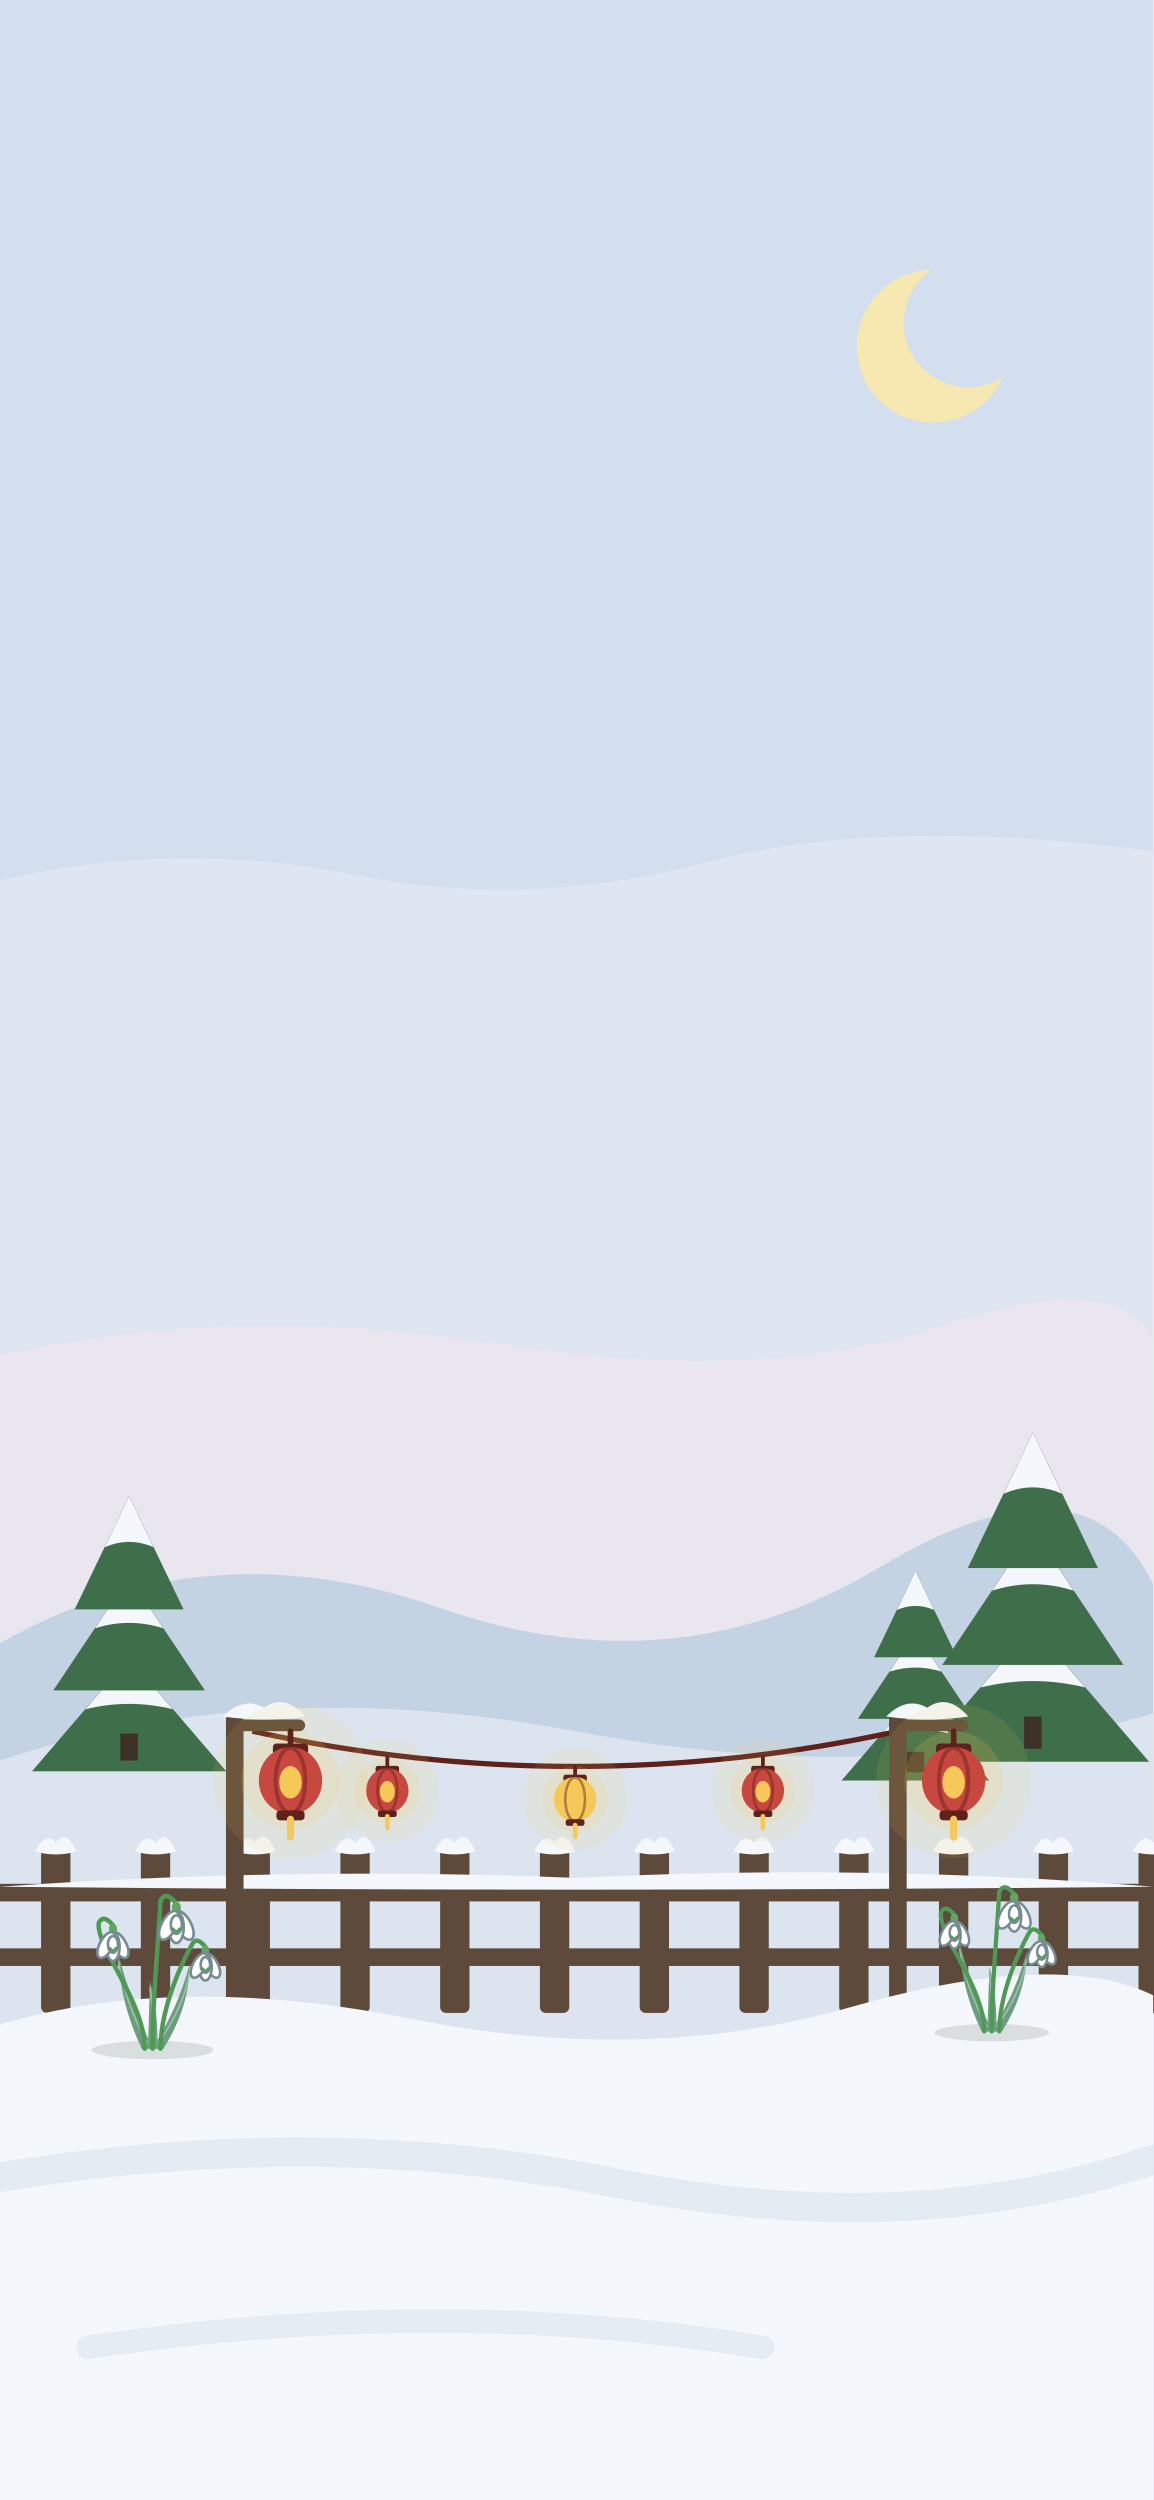
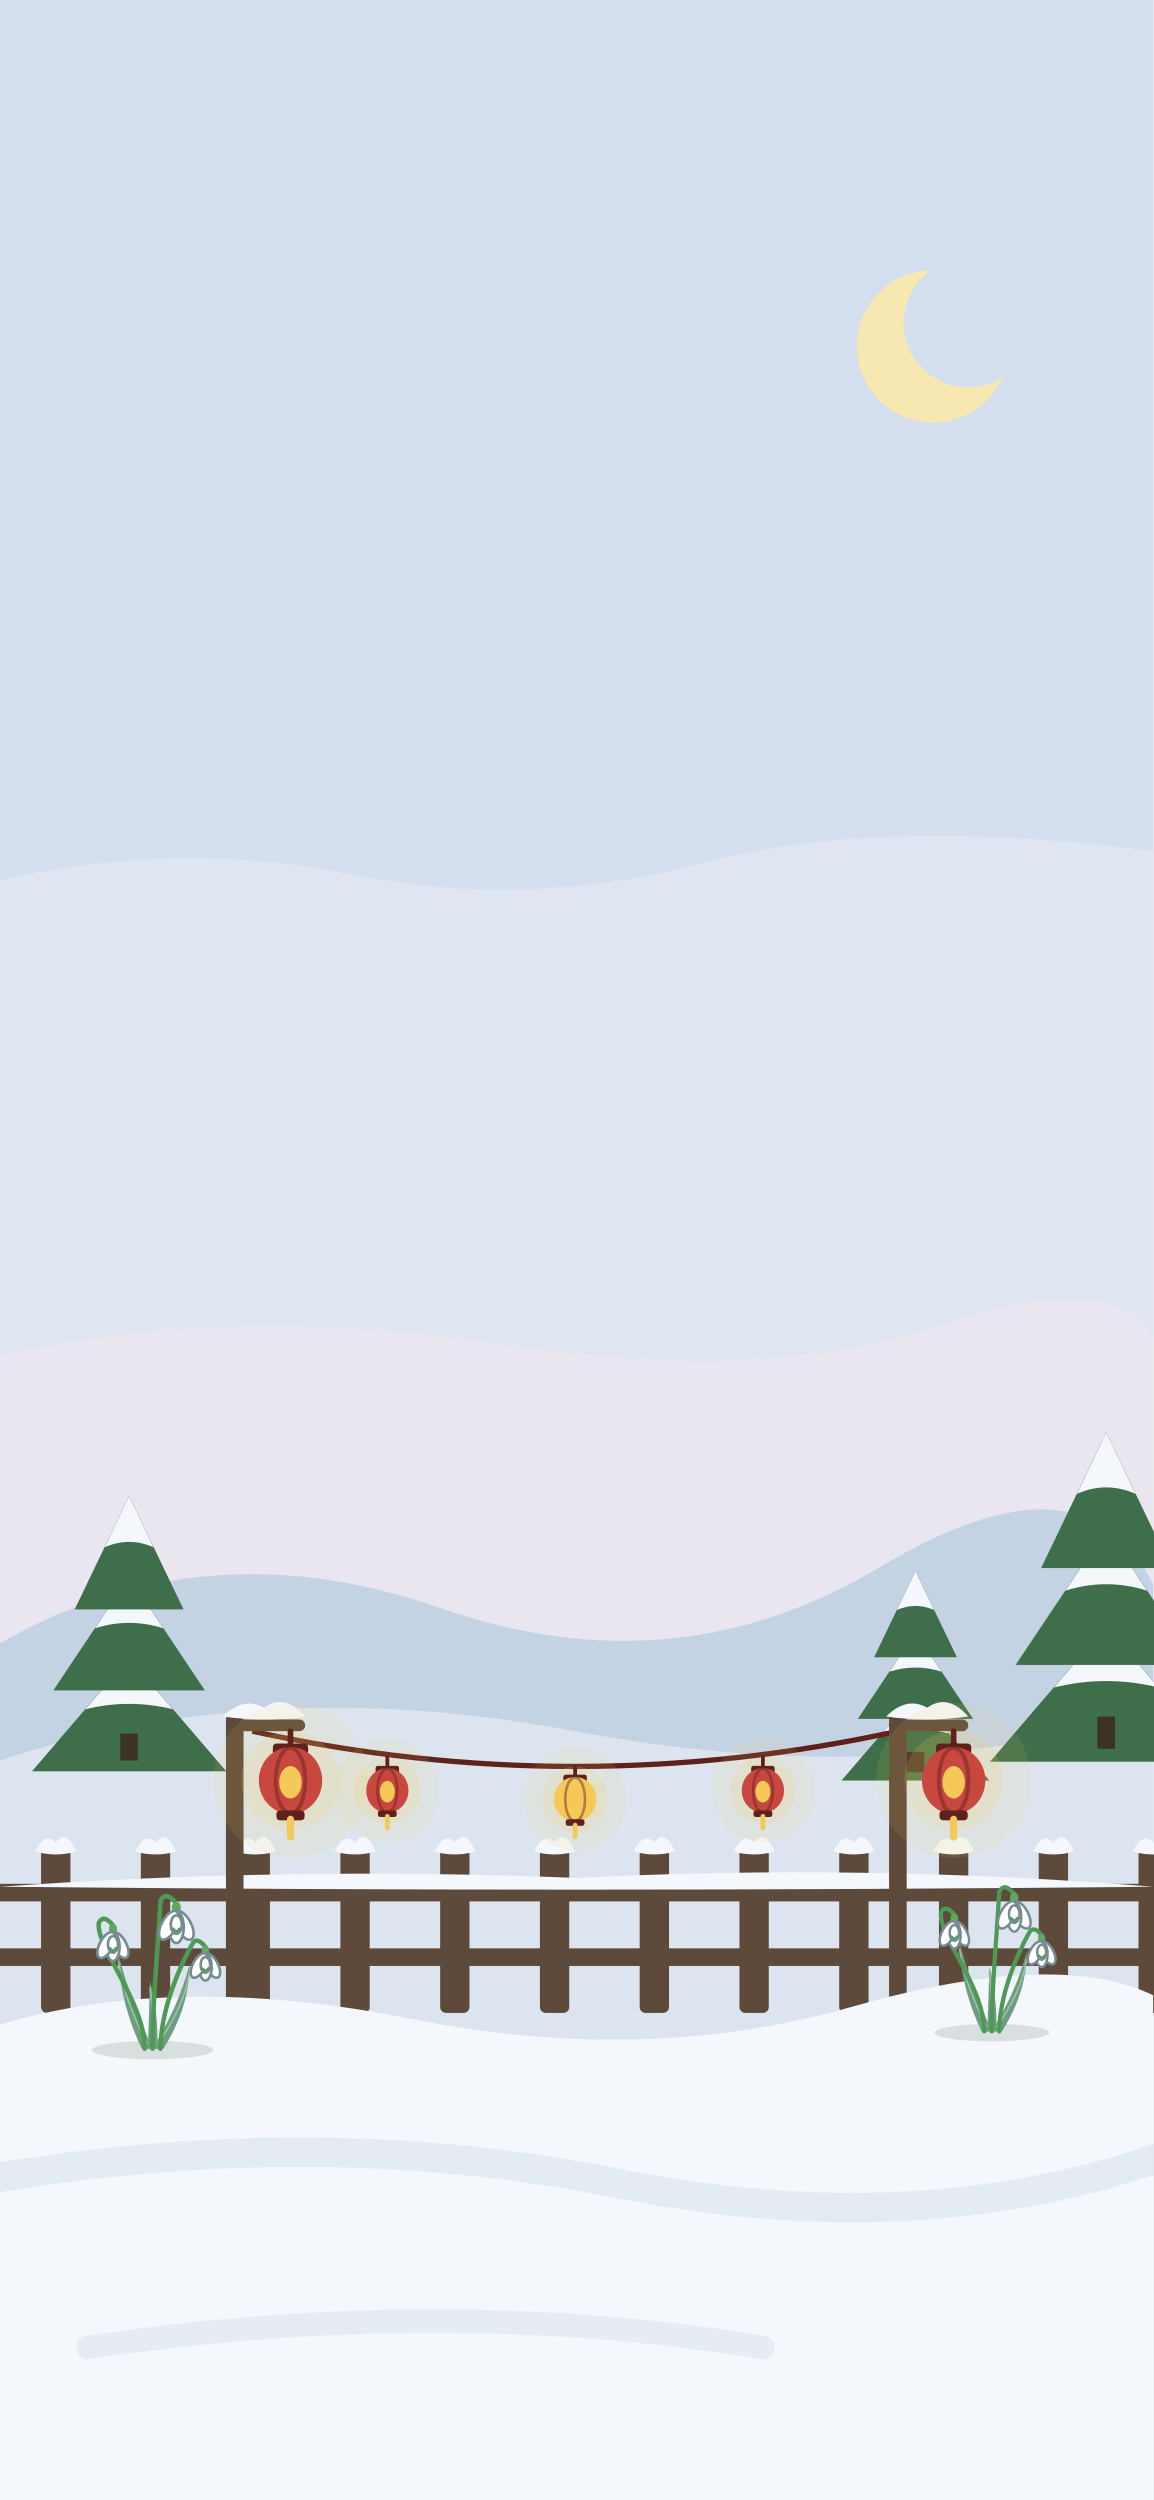
<svg xmlns="http://www.w3.org/2000/svg" viewBox="0 0 393 852" width="393" height="852">
  <g id="sky">
    <rect width="393" height="852" fill="#D3DEEE" />
    <path d="M0 300 Q60 286 120 298 T240 294 T393 290 V852 H0 Z" fill="#DFE5F1" />
    <path d="M0 462 Q80 444 170 458 T320 452 T393 456 V852 H0 Z" fill="#EAE6F0" />
  </g>
  <g id="moon">
    <circle cx="318" cy="118" r="26" fill="#F6E8B0" />
    <circle cx="330" cy="110" r="22" fill="#D3DEEE" />
  </g>
  <g id="hills">
    <path d="M0 560 Q70 520 150 548 T300 534 T393 540 V852 H0 Z" fill="#C4D3E4" />
    <path d="M0 600 Q90 570 196 590 T393 584 V852 H0 Z" fill="#DCE5EF" />
  </g>
  <g id="firs">
    <path d="M44 565.04 L77.12 603.68 L10.88 603.68 Z" fill="#3F6F4A" />
    <path d="M44 565.04 L58.9 582.52 Q44 578.84 29.1 582.52 Z" fill="#F4F7FB" />
    <path d="M44 537.44 L69.83 576.08 L18.17 576.08 Z" fill="#3F6F4A" />
    <path d="M44 537.44 L55.63 554.92 Q44 551.24 32.37 554.92 Z" fill="#F4F7FB" />
    <path d="M44 509.84 L62.55 548.48 L25.45 548.48 Z" fill="#3F6F4A" />
    <path d="M44 509.84 L52.35 527.32 Q44 523.64 35.65 527.32 Z" fill="#F4F7FB" />
    <rect x="41" y="590.8" width="6" height="9.2" fill="#3E3128" />
-     <path d="M352 554.2 L391.6 600.4 L312.4 600.4 Z" fill="#3F6F4A" />
-     <path d="M352 554.2 L369.82 575.1 Q352 570.7 334.18 575.1 Z" fill="#F4F7FB" />
-     <path d="M352 521.2 L382.89 567.4 L321.11 567.4 Z" fill="#3F6F4A" />
-     <path d="M352 521.2 L365.9 542.1 Q352 537.7 338.1 542.1 Z" fill="#F4F7FB" />
-     <path d="M352 488.2 L374.18 534.4 L329.82 534.4 Z" fill="#3F6F4A" />
-     <path d="M352 488.2 L361.98 509.1 Q352 504.7 342.02 509.1 Z" fill="#F4F7FB" />
-     <rect x="349" y="585" width="6" height="11" fill="#3E3128" />
+     <path d="M377 554.2 L416.6 600.4 L337.4 600.4 Z" fill="#3F6F4A" />
+     <path d="M377 554.2 L394.82 575.1 Q377 570.7 359.18 575.1 Z" fill="#F4F7FB" />
+     <path d="M377 521.2 L407.89 567.4 L346.11 567.4 Z" fill="#3F6F4A" />
+     <path d="M377 521.2 L390.9 542.1 Q377 537.7 363.1 542.1 Z" fill="#F4F7FB" />
+     <path d="M377 488.2 L399.18 534.4 L354.82 534.4 Z" fill="#3F6F4A" />
+     <path d="M377 488.2 L386.98 509.1 Q377 504.7 367.02 509.1 Z" fill="#F4F7FB" />
+     <rect x="374" y="585" width="6" height="11" fill="#3E3128" />
    <path d="M312 577.4 L337.2 606.8 L286.8 606.8 Z" fill="#3F6F4A" />
    <path d="M312 577.4 L323.34 590.7 Q312 587.9 300.66 590.7 Z" fill="#F4F7FB" />
    <path d="M312 556.4 L331.66 585.8 L292.34 585.8 Z" fill="#3F6F4A" />
    <path d="M312 556.4 L320.85 569.7 Q312 566.9 303.15 569.7 Z" fill="#F4F7FB" />
    <path d="M312 535.4 L326.11 564.8 L297.89 564.8 Z" fill="#3F6F4A" />
    <path d="M312 535.4 L318.35 548.7 Q312 545.9 305.65 548.7 Z" fill="#F4F7FB" />
    <rect x="309" y="597" width="6" height="7" fill="#3E3128" />
  </g>
  <g id="fence">
    <rect x="0" y="642" width="393" height="6" fill="#5E4A3A" />
    <rect x="0" y="664" width="393" height="6" fill="#5E4A3A" />
    <rect x="14" y="630" width="10" height="56" rx="2" fill="#5E4A3A" />
    <path d="M12 631 Q15.5 624 19 628 Q22.5 623 26 631 Q19 633 12 631 Z" fill="#F4F7FB" />
    <rect x="48" y="630" width="10" height="56" rx="2" fill="#5E4A3A" />
    <path d="M46 631 Q49.5 624 53 628 Q56.5 623 60 631 Q53 633 46 631 Z" fill="#F4F7FB" />
    <rect x="82" y="630" width="10" height="56" rx="2" fill="#5E4A3A" />
    <path d="M80 631 Q83.5 624 87 628 Q90.5 623 94 631 Q87 633 80 631 Z" fill="#F4F7FB" />
    <rect x="116" y="630" width="10" height="56" rx="2" fill="#5E4A3A" />
    <path d="M114 631 Q117.5 624 121 628 Q124.5 623 128 631 Q121 633 114 631 Z" fill="#F4F7FB" />
    <rect x="150" y="630" width="10" height="56" rx="2" fill="#5E4A3A" />
    <path d="M148 631 Q151.5 624 155 628 Q158.5 623 162 631 Q155 633 148 631 Z" fill="#F4F7FB" />
    <rect x="184" y="630" width="10" height="56" rx="2" fill="#5E4A3A" />
    <path d="M182 631 Q185.5 624 189 628 Q192.5 623 196 631 Q189 633 182 631 Z" fill="#F4F7FB" />
    <rect x="218" y="630" width="10" height="56" rx="2" fill="#5E4A3A" />
    <path d="M216 631 Q219.5 624 223 628 Q226.5 623 230 631 Q223 633 216 631 Z" fill="#F4F7FB" />
    <rect x="252" y="630" width="10" height="56" rx="2" fill="#5E4A3A" />
    <path d="M250 631 Q253.5 624 257 628 Q260.5 623 264 631 Q257 633 250 631 Z" fill="#F4F7FB" />
    <rect x="286" y="630" width="10" height="56" rx="2" fill="#5E4A3A" />
    <path d="M284 631 Q287.5 624 291 628 Q294.5 623 298 631 Q291 633 284 631 Z" fill="#F4F7FB" />
    <rect x="320" y="630" width="10" height="56" rx="2" fill="#5E4A3A" />
    <path d="M318 631 Q321.5 624 325 628 Q328.5 623 332 631 Q325 633 318 631 Z" fill="#F4F7FB" />
    <rect x="354" y="630" width="10" height="56" rx="2" fill="#5E4A3A" />
    <path d="M352 631 Q355.5 624 359 628 Q362.5 623 366 631 Q359 633 352 631 Z" fill="#F4F7FB" />
    <rect x="388" y="630" width="10" height="56" rx="2" fill="#5E4A3A" />
    <path d="M386 631 Q389.5 624 393 628 Q396.5 623 400 631 Q393 633 386 631 Z" fill="#F4F7FB" />
    <path d="M0 643 Q98.25 636 196.5 640 Q294.75 635 393 643 Q196.5 645 0 643 Z" fill="#F4F7FB" />
  </g>
  <g id="lanterns">
    <path d="M86 590 Q196 614 306 590" stroke="#5E211C" stroke-width="1.8" fill="none" />
    <circle cx="132" cy="610.2" r="17.6" fill="#F5C858" fill-opacity="0.1" />
    <circle cx="132" cy="610.2" r="11.2" fill="#F5C858" fill-opacity="0.16" />
    <path d="M132 599 V602.2" stroke="#5E211C" stroke-width="1.28" stroke-linecap="round" />
    <rect x="128" y="601.8" width="8" height="2.56" rx="0.8" fill="#5E211C" />
    <ellipse cx="132" cy="610.2" rx="7.2" ry="7.6" fill="#C8473E" />
    <ellipse cx="132" cy="610.2" rx="3.36" ry="7.44" fill="none" stroke="#5E211C" stroke-opacity="0.45" stroke-width="0.88" />
    <ellipse cx="132" cy="610.6" rx="2.56" ry="3.68" fill="#F5C858" />
    <rect x="128.8" y="617" width="6.4" height="2.24" rx="0.8" fill="#5E211C" />
    <path d="M132 619 V623" stroke="#F5C858" stroke-width="1.6" stroke-linecap="round" />
    <circle cx="196" cy="613.2" r="17.6" fill="#F5C858" fill-opacity="0.1" />
    <circle cx="196" cy="613.2" r="11.2" fill="#F5C858" fill-opacity="0.16" />
    <path d="M196 602 V605.2" stroke="#5E211C" stroke-width="1.28" stroke-linecap="round" />
    <rect x="192" y="604.8" width="8" height="2.56" rx="0.8" fill="#5E211C" />
    <ellipse cx="196" cy="613.2" rx="7.2" ry="7.6" fill="#F5C858" />
    <ellipse cx="196" cy="613.2" rx="3.36" ry="7.44" fill="none" stroke="#5E211C" stroke-opacity="0.45" stroke-width="0.88" />
    <ellipse cx="196" cy="613.6" rx="2.56" ry="3.68" fill="#F5C858" />
    <rect x="192.8" y="620" width="6.4" height="2.24" rx="0.8" fill="#5E211C" />
    <path d="M196 622 V626" stroke="#F5C858" stroke-width="1.6" stroke-linecap="round" />
    <circle cx="260" cy="610.2" r="17.6" fill="#F5C858" fill-opacity="0.1" />
    <circle cx="260" cy="610.2" r="11.2" fill="#F5C858" fill-opacity="0.16" />
    <path d="M260 599 V602.2" stroke="#5E211C" stroke-width="1.28" stroke-linecap="round" />
    <rect x="256" y="601.8" width="8" height="2.56" rx="0.8" fill="#5E211C" />
    <ellipse cx="260" cy="610.2" rx="7.2" ry="7.6" fill="#C8473E" />
    <ellipse cx="260" cy="610.2" rx="3.36" ry="7.44" fill="none" stroke="#5E211C" stroke-opacity="0.45" stroke-width="0.88" />
    <ellipse cx="260" cy="610.6" rx="2.56" ry="3.68" fill="#F5C858" />
    <rect x="256.8" y="617" width="6.4" height="2.24" rx="0.8" fill="#5E211C" />
    <path d="M260 619 V623" stroke="#F5C858" stroke-width="1.6" stroke-linecap="round" />
    <rect x="77" y="584" width="6" height="116" rx="2" fill="#5E4A3A" />
    <path d="M79 588 H102" stroke="#5E4A3A" stroke-width="4" stroke-linecap="round" />
    <path d="M76 585 Q83 578 90 582 Q97 577 104 585 Q90 587 76 585 Z" fill="#F4F7FB" />
    <circle cx="99" cy="606.8" r="26.4" fill="#F5C858" fill-opacity="0.1" />
    <circle cx="99" cy="606.8" r="16.8" fill="#F5C858" fill-opacity="0.16" />
    <path d="M99 590 V594.8" stroke="#5E211C" stroke-width="1.92" stroke-linecap="round" />
    <rect x="93" y="594.2" width="12" height="3.84" rx="1.2" fill="#5E211C" />
    <ellipse cx="99" cy="606.8" rx="10.8" ry="11.4" fill="#C8473E" />
    <ellipse cx="99" cy="606.8" rx="5.04" ry="11.16" fill="none" stroke="#5E211C" stroke-opacity="0.45" stroke-width="1.32" />
    <ellipse cx="99" cy="607.4" rx="3.84" ry="5.52" fill="#F5C858" />
    <rect x="94.2" y="617" width="9.6" height="3.36" rx="1.2" fill="#5E211C" />
    <path d="M99 620 V626" stroke="#F5C858" stroke-width="2.4" stroke-linecap="round" />
    <rect x="303" y="584" width="6" height="116" rx="2" fill="#5E4A3A" />
    <path d="M305 588 H328" stroke="#5E4A3A" stroke-width="4" stroke-linecap="round" />
    <path d="M302 585 Q309 578 316 582 Q323 577 330 585 Q316 587 302 585 Z" fill="#F4F7FB" />
    <circle cx="325" cy="606.8" r="26.4" fill="#F5C858" fill-opacity="0.1" />
    <circle cx="325" cy="606.8" r="16.8" fill="#F5C858" fill-opacity="0.16" />
    <path d="M325 590 V594.8" stroke="#5E211C" stroke-width="1.92" stroke-linecap="round" />
    <rect x="319" y="594.2" width="12" height="3.84" rx="1.2" fill="#5E211C" />
    <ellipse cx="325" cy="606.8" rx="10.8" ry="11.4" fill="#C8473E" />
    <ellipse cx="325" cy="606.8" rx="5.04" ry="11.16" fill="none" stroke="#5E211C" stroke-opacity="0.45" stroke-width="1.32" />
    <ellipse cx="325" cy="607.4" rx="3.84" ry="5.52" fill="#F5C858" />
    <rect x="320.2" y="617" width="9.6" height="3.36" rx="1.2" fill="#5E211C" />
    <path d="M325 620 V626" stroke="#F5C858" stroke-width="2.4" stroke-linecap="round" />
  </g>
  <g id="snowbank">
    <path d="M0 690 Q60 672 140 688 T290 684 T393 680 V852 H0 Z" fill="#F4F7FB" />
    <path d="M0 742 Q110 724 210 744 T393 736" stroke="#DCE5EF" stroke-width="10" fill="none" stroke-linecap="round" opacity=".7" />
    <path d="M30 800 Q150 782 260 800" stroke="#DCE5EF" stroke-width="8" fill="none" stroke-linecap="round" opacity=".6" />
  </g>
  <g id="snowdrops">
    <svg x="7" y="619" width="90" height="90" viewBox="0 0 200 200">
      <g id="p32_ground">
        <ellipse cx="100" cy="177" rx="46" ry="7" fill="#2C3E2C" opacity=".14" />
      </g>
      <g id="p32_back">
        <path d="M91.8 176 Q74.8 140 74 104 Q83.2 140 100.2 176 Z" fill="#6E9C7E" />
        <path d="M96 172 Q79 140 74 110" stroke="#A9C9B4" stroke-width="1.3" fill="none" stroke-linecap="round" opacity=".8" />
        <path d="M99.8 176 Q119.8 144 128 112 Q128.2 144 108.2 176 Z" fill="#6E9C7E" />
        <path d="M104 172 Q124 144 128 118" stroke="#A9C9B4" stroke-width="1.3" fill="none" stroke-linecap="round" opacity=".8" />
        <path d="M96.4 176 Q97.4 150 98 124 Q104.6 150 103.6 176 Z" fill="#6E9C7E" />
        <path d="M100 172 Q101 150 98 130" stroke="#A9C9B4" stroke-width="1.3" fill="none" stroke-linecap="round" opacity=".8" />
        <path d="M100 176 C100 140 104 100 106 64 Q110 56 118 66" stroke="#4E9A55" stroke-width="3.4" fill="none" stroke-linecap="round" />
        <ellipse cx="118" cy="69" rx="3.4" ry="4.4" fill="#5FA860" />
        <path d="M94 176 C94 140 57.4 100 59.2 80.8 Q62.8 73.6 70 82.6" stroke="#4E9A55" stroke-width="3.4" fill="none" stroke-linecap="round" />
        <ellipse cx="70" cy="85.3" rx="3.06" ry="3.96" fill="#5FA860" />
        <path d="M106 176 C106 140 128.1 100 129.8 97.2 Q133.2 90.4 140 98.9" stroke="#4E9A55" stroke-width="3.4" fill="none" stroke-linecap="round" />
        <ellipse cx="140" cy="101.45" rx="2.89" ry="3.74" fill="#5FA860" />
      </g>
      <g id="p32_petals">
        <g id="p32_r0_s0">
          <ellipse cx="0" cy="12" rx="5.6" ry="12" transform="translate(118 72) rotate(-28)" fill="#FFFFFF" stroke="#768C91" stroke-width="2" />
        </g>
        <g id="p32_r0_s1">
          <ellipse cx="0" cy="12" rx="5.6" ry="12" transform="translate(118 72) rotate(0)" fill="#FFFFFF" stroke="#768C91" stroke-width="2" />
        </g>
        <g id="p32_r0_s2">
          <ellipse cx="0" cy="12" rx="5.6" ry="12" transform="translate(118 72) rotate(28)" fill="#FFFFFF" stroke="#768C91" stroke-width="2" />
        </g>
        <g id="p32_r1_s0">
          <ellipse cx="0" cy="10.8" rx="5.04" ry="10.8" transform="translate(70 88) rotate(-28)" fill="#FFFFFF" stroke="#768C91" stroke-width="2" />
        </g>
        <g id="p32_r1_s1">
          <ellipse cx="0" cy="10.8" rx="5.04" ry="10.8" transform="translate(70 88) rotate(0)" fill="#FFFFFF" stroke="#768C91" stroke-width="2" />
        </g>
        <g id="p32_r1_s2">
          <ellipse cx="0" cy="10.8" rx="5.04" ry="10.8" transform="translate(70 88) rotate(28)" fill="#FFFFFF" stroke="#768C91" stroke-width="2" />
        </g>
        <g id="p32_r2_s0">
          <ellipse cx="0" cy="10.2" rx="4.76" ry="10.2" transform="translate(140 104) rotate(-28)" fill="#FFFFFF" stroke="#768C91" stroke-width="2" />
        </g>
        <g id="p32_r2_s1">
          <ellipse cx="0" cy="10.2" rx="4.76" ry="10.2" transform="translate(140 104) rotate(0)" fill="#FFFFFF" stroke="#768C91" stroke-width="2" />
        </g>
        <g id="p32_r2_s2">
          <ellipse cx="0" cy="10.2" rx="4.76" ry="10.2" transform="translate(140 104) rotate(28)" fill="#FFFFFF" stroke="#768C91" stroke-width="2" />
        </g>
      </g>
      <g id="p32_front">
        <ellipse cx="118" cy="82" rx="4.2" ry="7" fill="#FFFFFF" stroke="#768C91" stroke-width="2" />
        <path d="M115.4 85 L118 87.6 L120.6 85" stroke="#4E9A55" stroke-width="1.8" fill="none" stroke-linecap="round" stroke-linejoin="round" />
        <ellipse cx="70" cy="97" rx="3.78" ry="6.3" fill="#FFFFFF" stroke="#768C91" stroke-width="2" />
        <path d="M67.66 99.7 L70 102.04 L72.34 99.7" stroke="#4E9A55" stroke-width="1.62" fill="none" stroke-linecap="round" stroke-linejoin="round" />
        <ellipse cx="140" cy="112.5" rx="3.57" ry="5.95" fill="#FFFFFF" stroke="#768C91" stroke-width="2" />
        <path d="M137.79 115.05 L140 117.26 L142.21 115.05" stroke="#4E9A55" stroke-width="1.53" fill="none" stroke-linecap="round" stroke-linejoin="round" />
      </g>
    </svg>
    <svg x="295.5" y="617.5" width="85" height="85" viewBox="0 0 200 200">
      <g id="p33_ground">
        <ellipse cx="100" cy="177" rx="46" ry="7" fill="#2C3E2C" opacity=".14" />
      </g>
      <g id="p33_back">
        <path d="M91.8 176 Q74.8 140 74 104 Q83.2 140 100.2 176 Z" fill="#6E9C7E" />
        <path d="M96 172 Q79 140 74 110" stroke="#A9C9B4" stroke-width="1.3" fill="none" stroke-linecap="round" opacity=".8" />
        <path d="M99.8 176 Q119.8 144 128 112 Q128.2 144 108.2 176 Z" fill="#6E9C7E" />
        <path d="M104 172 Q124 144 128 118" stroke="#A9C9B4" stroke-width="1.3" fill="none" stroke-linecap="round" opacity=".8" />
        <path d="M96.4 176 Q97.4 150 98 124 Q104.6 150 103.6 176 Z" fill="#6E9C7E" />
        <path d="M100 172 Q101 150 98 130" stroke="#A9C9B4" stroke-width="1.3" fill="none" stroke-linecap="round" opacity=".8" />
        <path d="M100 176 C100 140 104 100 106 64 Q110 56 118 66" stroke="#4E9A55" stroke-width="3.4" fill="none" stroke-linecap="round" />
        <ellipse cx="118" cy="69" rx="3.4" ry="4.4" fill="#5FA860" />
        <path d="M94 176 C94 140 57.4 100 59.2 80.8 Q62.8 73.6 70 82.6" stroke="#4E9A55" stroke-width="3.4" fill="none" stroke-linecap="round" />
        <ellipse cx="70" cy="85.3" rx="3.06" ry="3.96" fill="#5FA860" />
        <path d="M106 176 C106 140 128.1 100 129.8 97.2 Q133.2 90.4 140 98.9" stroke="#4E9A55" stroke-width="3.4" fill="none" stroke-linecap="round" />
        <ellipse cx="140" cy="101.45" rx="2.89" ry="3.74" fill="#5FA860" />
      </g>
      <g id="p33_petals">
        <g id="p33_r0_s0">
          <ellipse cx="0" cy="12" rx="5.6" ry="12" transform="translate(118 72) rotate(-28)" fill="#FFFFFF" stroke="#768C91" stroke-width="2" />
        </g>
        <g id="p33_r0_s1">
          <ellipse cx="0" cy="12" rx="5.6" ry="12" transform="translate(118 72) rotate(0)" fill="#FFFFFF" stroke="#768C91" stroke-width="2" />
        </g>
        <g id="p33_r0_s2">
          <ellipse cx="0" cy="12" rx="5.6" ry="12" transform="translate(118 72) rotate(28)" fill="#FFFFFF" stroke="#768C91" stroke-width="2" />
        </g>
        <g id="p33_r1_s0">
          <ellipse cx="0" cy="10.8" rx="5.04" ry="10.8" transform="translate(70 88) rotate(-28)" fill="#FFFFFF" stroke="#768C91" stroke-width="2" />
        </g>
        <g id="p33_r1_s1">
          <ellipse cx="0" cy="10.8" rx="5.04" ry="10.8" transform="translate(70 88) rotate(0)" fill="#FFFFFF" stroke="#768C91" stroke-width="2" />
        </g>
        <g id="p33_r1_s2">
          <ellipse cx="0" cy="10.8" rx="5.04" ry="10.8" transform="translate(70 88) rotate(28)" fill="#FFFFFF" stroke="#768C91" stroke-width="2" />
        </g>
        <g id="p33_r2_s0">
          <ellipse cx="0" cy="10.2" rx="4.76" ry="10.2" transform="translate(140 104) rotate(-28)" fill="#FFFFFF" stroke="#768C91" stroke-width="2" />
        </g>
        <g id="p33_r2_s1">
          <ellipse cx="0" cy="10.2" rx="4.76" ry="10.2" transform="translate(140 104) rotate(0)" fill="#FFFFFF" stroke="#768C91" stroke-width="2" />
        </g>
        <g id="p33_r2_s2">
          <ellipse cx="0" cy="10.2" rx="4.76" ry="10.2" transform="translate(140 104) rotate(28)" fill="#FFFFFF" stroke="#768C91" stroke-width="2" />
        </g>
      </g>
      <g id="p33_front">
        <ellipse cx="118" cy="82" rx="4.2" ry="7" fill="#FFFFFF" stroke="#768C91" stroke-width="2" />
        <path d="M115.4 85 L118 87.6 L120.6 85" stroke="#4E9A55" stroke-width="1.8" fill="none" stroke-linecap="round" stroke-linejoin="round" />
        <ellipse cx="70" cy="97" rx="3.78" ry="6.3" fill="#FFFFFF" stroke="#768C91" stroke-width="2" />
        <path d="M67.66 99.7 L70 102.04 L72.34 99.7" stroke="#4E9A55" stroke-width="1.62" fill="none" stroke-linecap="round" stroke-linejoin="round" />
        <ellipse cx="140" cy="112.5" rx="3.57" ry="5.95" fill="#FFFFFF" stroke="#768C91" stroke-width="2" />
        <path d="M137.79 115.05 L140 117.26 L142.21 115.05" stroke="#4E9A55" stroke-width="1.53" fill="none" stroke-linecap="round" stroke-linejoin="round" />
      </g>
    </svg>
  </g>
</svg>
